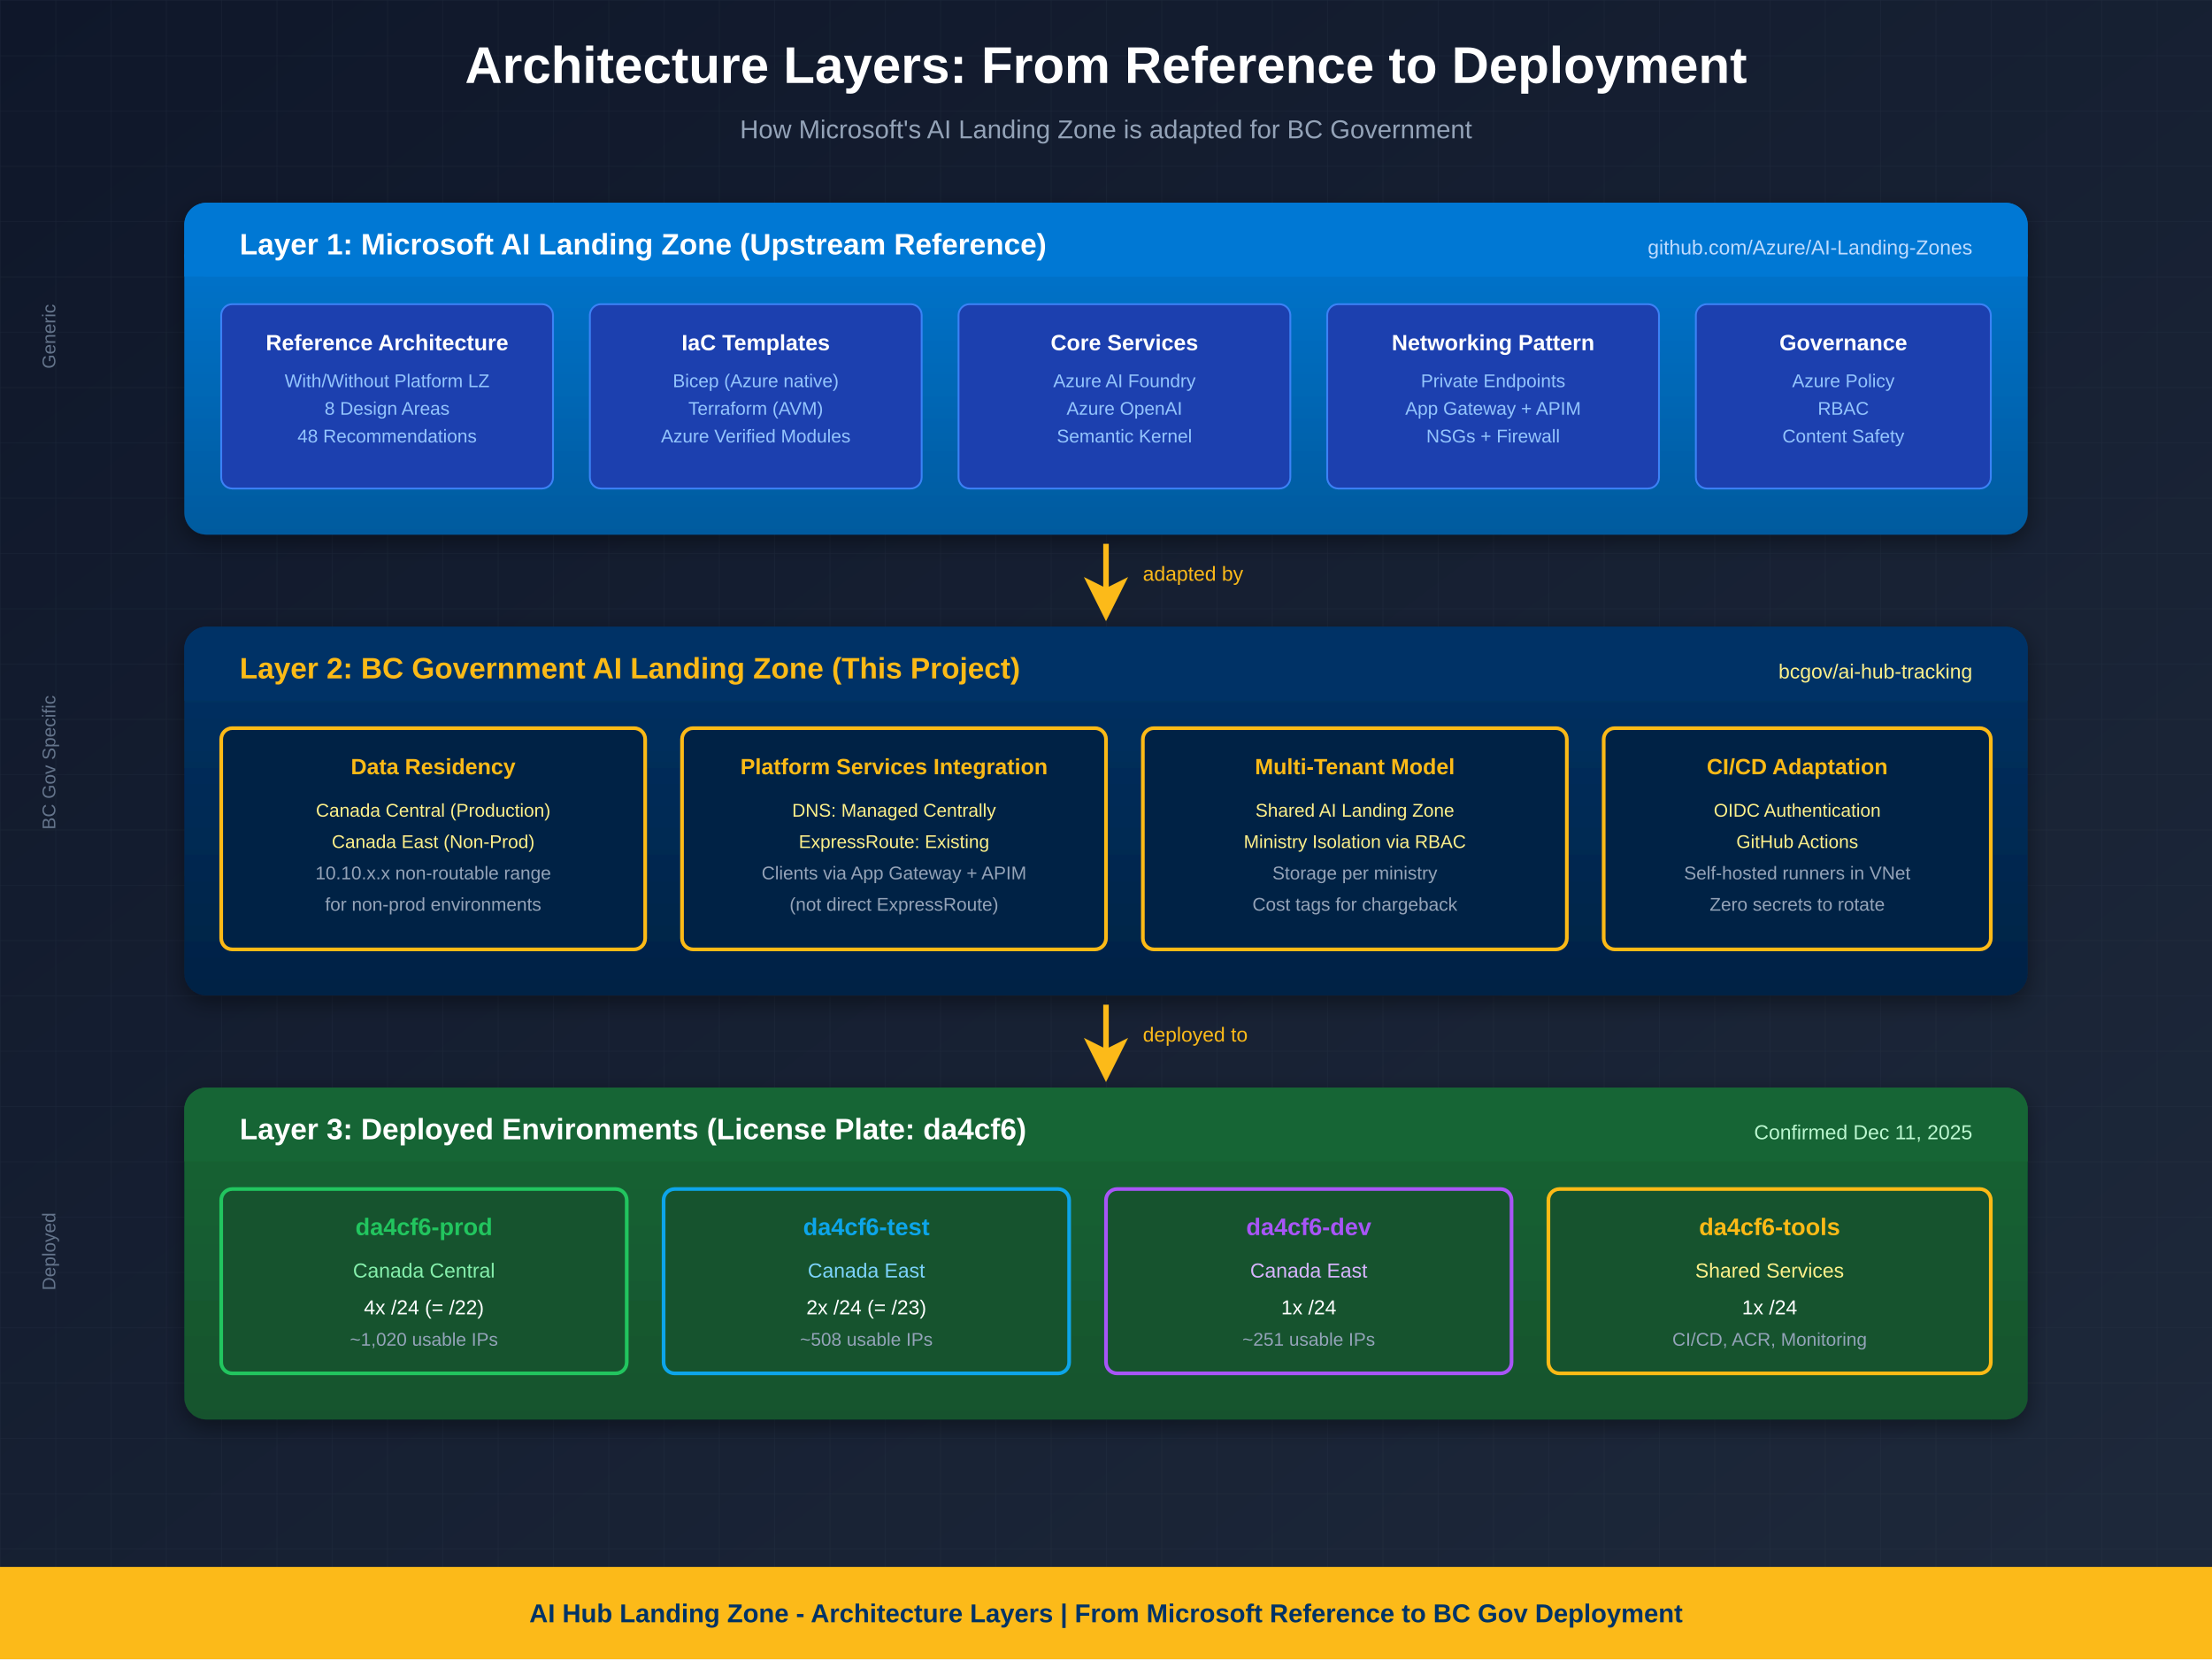
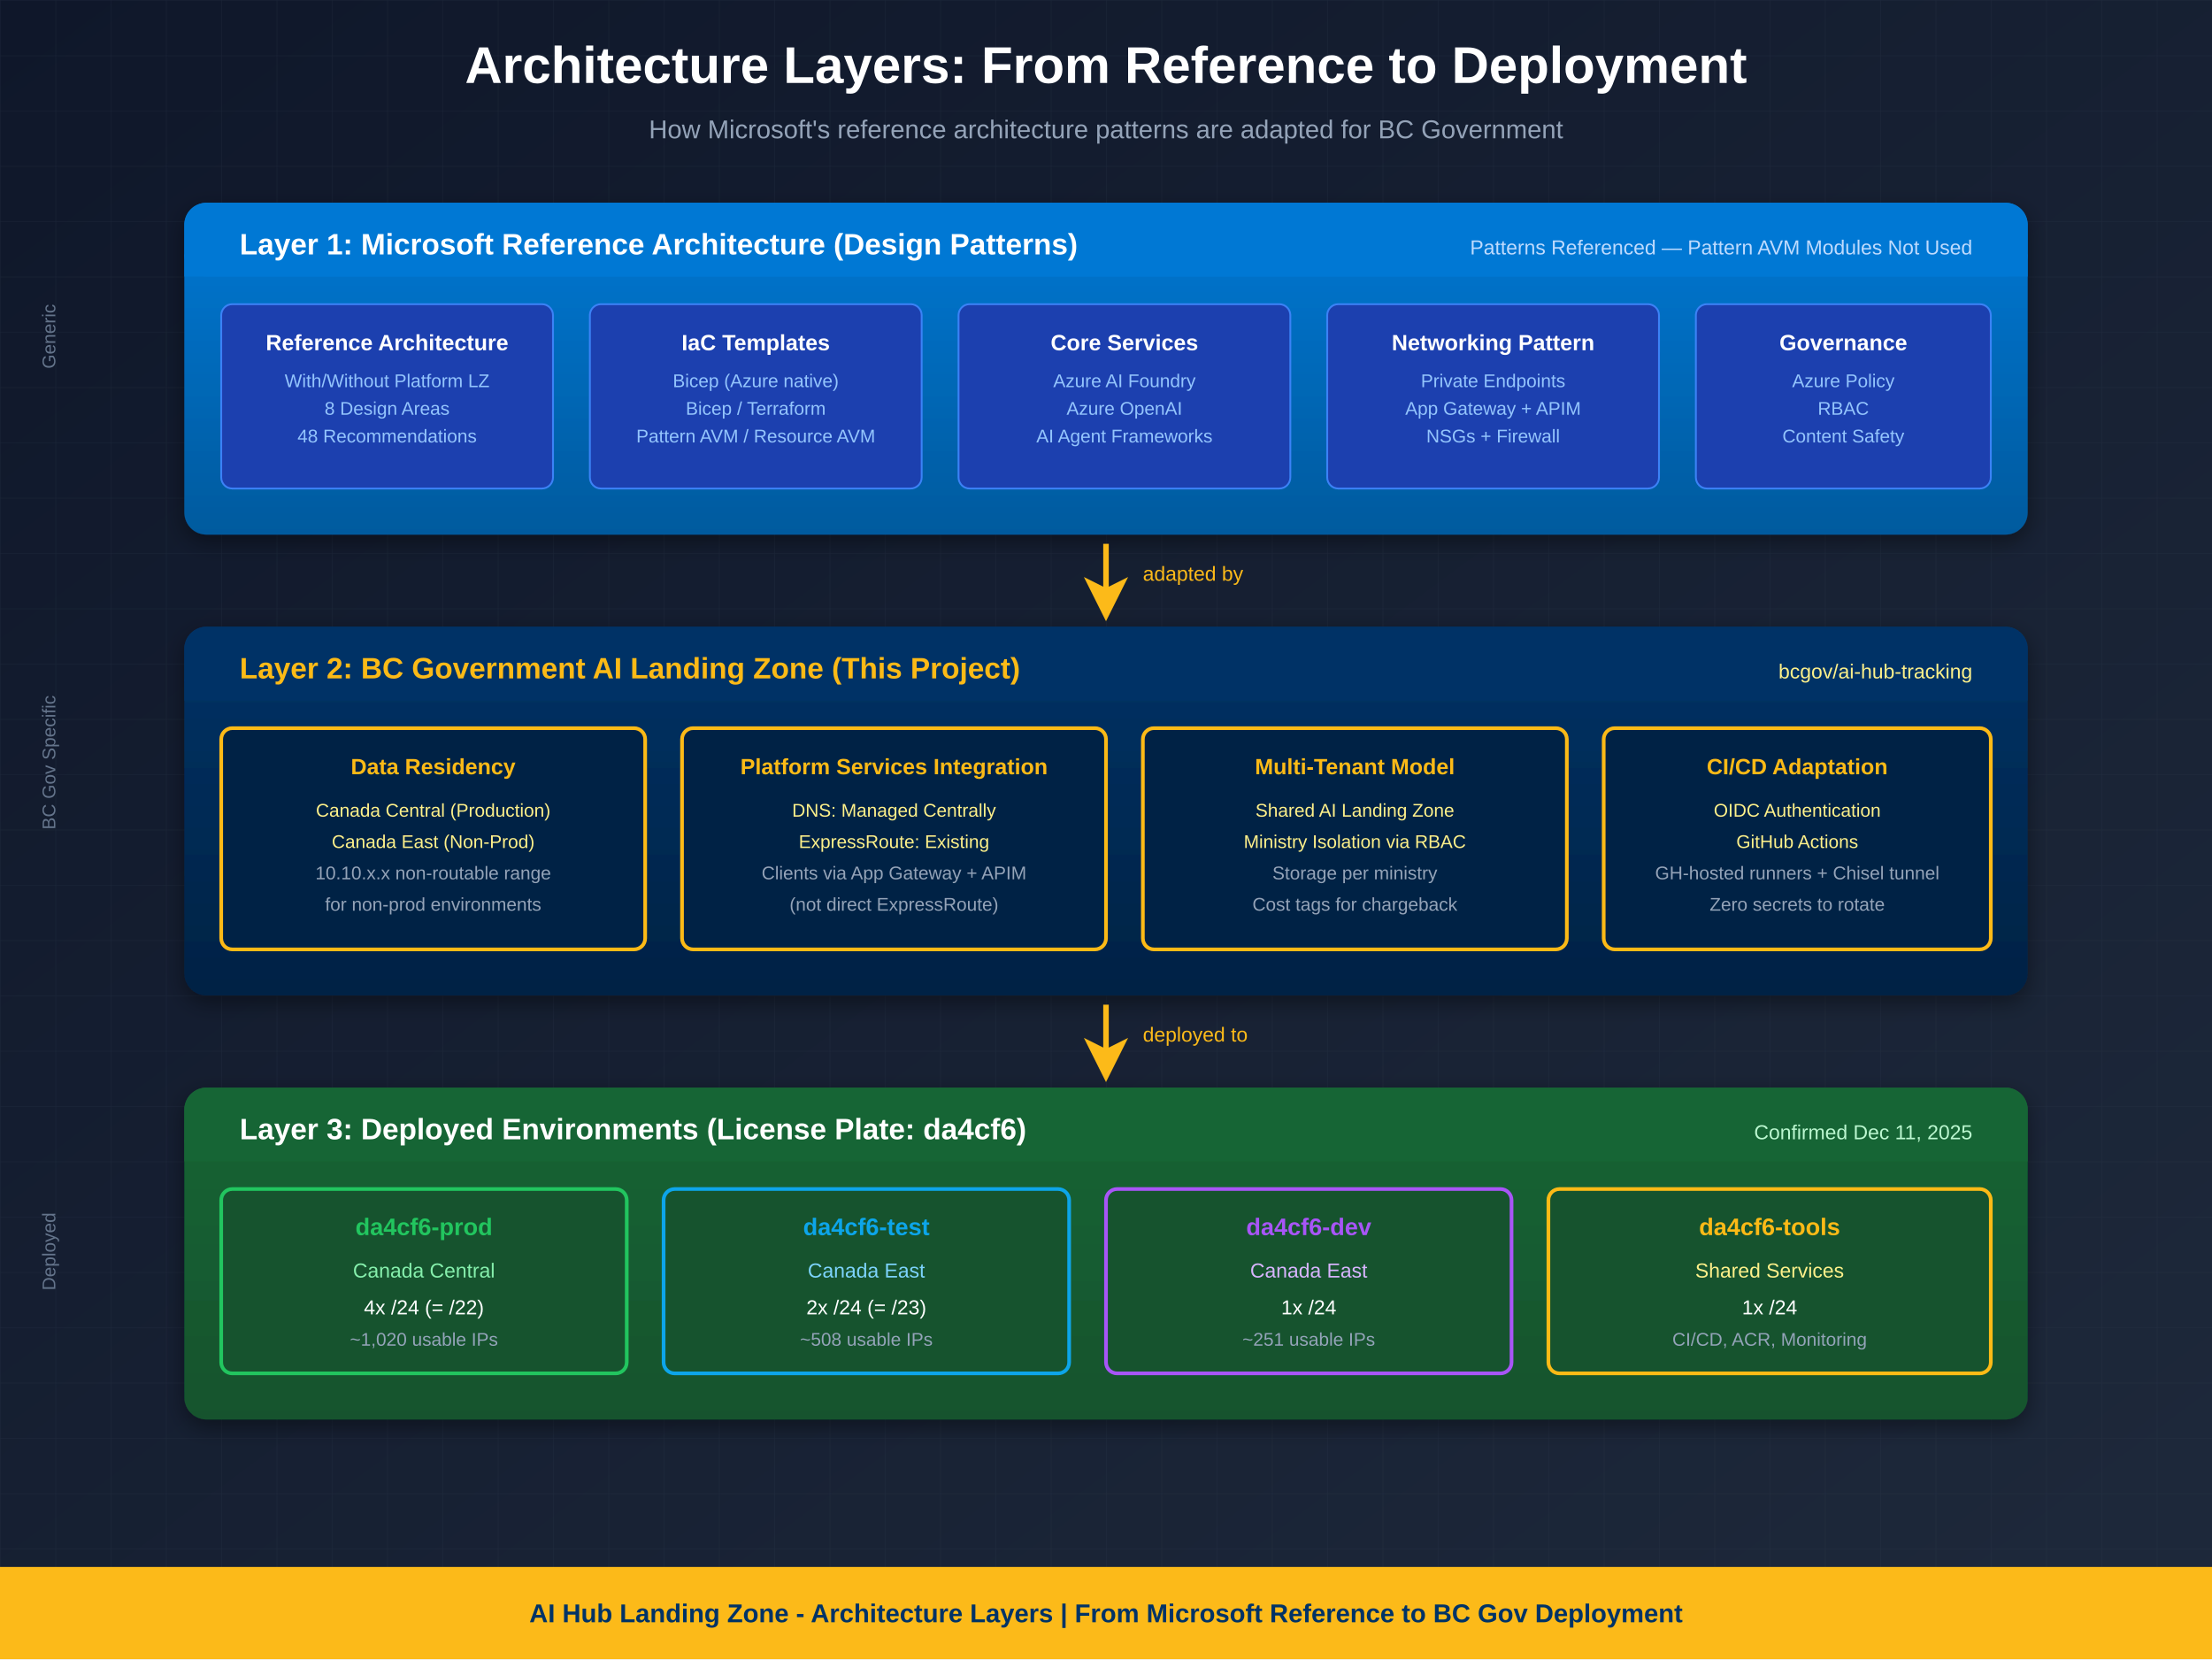
<svg xmlns="http://www.w3.org/2000/svg" viewBox="0 0 1200 900">
  <defs>
    <linearGradient id="bgGrad" x1="0%" y1="0%" x2="100%" y2="100%">
      <stop offset="0%" style="stop-color:#0f172a" />
      <stop offset="100%" style="stop-color:#1e293b" />
    </linearGradient>
    <linearGradient id="msGrad" x1="0%" y1="0%" x2="0%" y2="100%">
      <stop offset="0%" style="stop-color:#0078d4" />
      <stop offset="100%" style="stop-color:#005a9e" />
    </linearGradient>
    <linearGradient id="bcGrad" x1="0%" y1="0%" x2="0%" y2="100%">
      <stop offset="0%" style="stop-color:#003366" />
      <stop offset="100%" style="stop-color:#002244" />
    </linearGradient>
    <linearGradient id="envGrad" x1="0%" y1="0%" x2="0%" y2="100%">
      <stop offset="0%" style="stop-color:#166534" />
      <stop offset="100%" style="stop-color:#14532d" />
    </linearGradient>
    <filter id="shadow">
      <feDropShadow dx="0" dy="4" stdDeviation="6" flood-opacity="0.4" />
    </filter>
    <marker id="arrowDown" markerWidth="12" markerHeight="12" refX="6" refY="6" orient="auto">
      <path d="M2,2 L10,6 L2,10 L4,6 Z" fill="#fcba19" />
    </marker>
  </defs>
  <rect width="1200" height="900" fill="url(#bgGrad)" />
  <pattern id="grid" width="30" height="30" patternUnits="userSpaceOnUse">
    <path d="M 30 0 L 0 0 0 30" fill="none" stroke="#334155" stroke-width="0.5" opacity="0.3" />
  </pattern>
  <rect width="1200" height="900" fill="url(#grid)" />
  <text x="600" y="45" text-anchor="middle" font-family="Arial, sans-serif" font-size="28" font-weight="bold" fill="white">Architecture Layers: From Reference to Deployment</text>
-   <text x="600" y="75" text-anchor="middle" font-family="Arial, sans-serif" font-size="14" fill="#94a3b8">How Microsoft's AI Landing Zone is adapted for BC Government</text>
+   <text x="600" y="75" text-anchor="middle" font-family="Arial, sans-serif" font-size="14" fill="#94a3b8">How Microsoft's reference architecture patterns are adapted for BC Government</text>
  <g filter="url(#shadow)">
    <rect x="100" y="110" width="1000" height="180" rx="12" fill="url(#msGrad)" />
    <rect x="100" y="110" width="1000" height="40" rx="12" fill="#0078d4" />
    <rect x="100" y="138" width="1000" height="12" fill="#0078d4" />
-     <text x="130" y="138" font-family="Arial, sans-serif" font-size="16" font-weight="bold" fill="white">Layer 1: Microsoft AI Landing Zone (Upstream Reference)</text>
-     <text x="1070" y="138" text-anchor="end" font-family="Arial, sans-serif" font-size="11" fill="#bfdbfe">github.com/Azure/AI-Landing-Zones</text>
+     <text x="130" y="138" font-family="Arial, sans-serif" font-size="16" font-weight="bold" fill="white">Layer 1: Microsoft Reference Architecture (Design Patterns)</text>
+     <text x="1070" y="138" text-anchor="end" font-family="Arial, sans-serif" font-size="11" fill="#bfdbfe">Patterns Referenced — Pattern AVM Modules Not Used</text>
    <g transform="translate(120, 165)">
      <rect x="0" y="0" width="180" height="100" rx="6" fill="#1e40af" stroke="#3b82f6" stroke-width="1" />
      <text x="90" y="25" text-anchor="middle" font-family="Arial, sans-serif" font-size="12" font-weight="bold" fill="white">Reference Architecture</text>
      <text x="90" y="45" text-anchor="middle" font-family="Arial, sans-serif" font-size="10" fill="#93c5fd">With/Without Platform LZ</text>
      <text x="90" y="60" text-anchor="middle" font-family="Arial, sans-serif" font-size="10" fill="#93c5fd">8 Design Areas</text>
      <text x="90" y="75" text-anchor="middle" font-family="Arial, sans-serif" font-size="10" fill="#93c5fd">48 Recommendations</text>
    </g>
    <g transform="translate(320, 165)">
      <rect x="0" y="0" width="180" height="100" rx="6" fill="#1e40af" stroke="#3b82f6" stroke-width="1" />
      <text x="90" y="25" text-anchor="middle" font-family="Arial, sans-serif" font-size="12" font-weight="bold" fill="white">IaC Templates</text>
      <text x="90" y="45" text-anchor="middle" font-family="Arial, sans-serif" font-size="10" fill="#93c5fd">Bicep (Azure native)</text>
-       <text x="90" y="60" text-anchor="middle" font-family="Arial, sans-serif" font-size="10" fill="#93c5fd">Terraform (AVM)</text>
-       <text x="90" y="75" text-anchor="middle" font-family="Arial, sans-serif" font-size="10" fill="#93c5fd">Azure Verified Modules</text>
+       <text x="90" y="60" text-anchor="middle" font-family="Arial, sans-serif" font-size="10" fill="#93c5fd">Bicep / Terraform</text>
+       <text x="90" y="75" text-anchor="middle" font-family="Arial, sans-serif" font-size="10" fill="#93c5fd">Pattern AVM / Resource AVM</text>
    </g>
    <g transform="translate(520, 165)">
      <rect x="0" y="0" width="180" height="100" rx="6" fill="#1e40af" stroke="#3b82f6" stroke-width="1" />
      <text x="90" y="25" text-anchor="middle" font-family="Arial, sans-serif" font-size="12" font-weight="bold" fill="white">Core Services</text>
      <text x="90" y="45" text-anchor="middle" font-family="Arial, sans-serif" font-size="10" fill="#93c5fd">Azure AI Foundry</text>
      <text x="90" y="60" text-anchor="middle" font-family="Arial, sans-serif" font-size="10" fill="#93c5fd">Azure OpenAI</text>
-       <text x="90" y="75" text-anchor="middle" font-family="Arial, sans-serif" font-size="10" fill="#93c5fd">Semantic Kernel</text>
+       <text x="90" y="75" text-anchor="middle" font-family="Arial, sans-serif" font-size="10" fill="#93c5fd">AI Agent Frameworks</text>
    </g>
    <g transform="translate(720, 165)">
      <rect x="0" y="0" width="180" height="100" rx="6" fill="#1e40af" stroke="#3b82f6" stroke-width="1" />
      <text x="90" y="25" text-anchor="middle" font-family="Arial, sans-serif" font-size="12" font-weight="bold" fill="white">Networking Pattern</text>
      <text x="90" y="45" text-anchor="middle" font-family="Arial, sans-serif" font-size="10" fill="#93c5fd">Private Endpoints</text>
      <text x="90" y="60" text-anchor="middle" font-family="Arial, sans-serif" font-size="10" fill="#93c5fd">App Gateway + APIM</text>
      <text x="90" y="75" text-anchor="middle" font-family="Arial, sans-serif" font-size="10" fill="#93c5fd">NSGs + Firewall</text>
    </g>
    <g transform="translate(920, 165)">
      <rect x="0" y="0" width="160" height="100" rx="6" fill="#1e40af" stroke="#3b82f6" stroke-width="1" />
      <text x="80" y="25" text-anchor="middle" font-family="Arial, sans-serif" font-size="12" font-weight="bold" fill="white">Governance</text>
      <text x="80" y="45" text-anchor="middle" font-family="Arial, sans-serif" font-size="10" fill="#93c5fd">Azure Policy</text>
      <text x="80" y="60" text-anchor="middle" font-family="Arial, sans-serif" font-size="10" fill="#93c5fd">RBAC</text>
      <text x="80" y="75" text-anchor="middle" font-family="Arial, sans-serif" font-size="10" fill="#93c5fd">Content Safety</text>
    </g>
  </g>
  <path d="M 600 295 L 600 325" stroke="#fcba19" stroke-width="3" fill="none" marker-end="url(#arrowDown)" />
  <text x="620" y="315" font-family="Arial, sans-serif" font-size="11" fill="#fcba19">adapted by</text>
  <g filter="url(#shadow)">
    <rect x="100" y="340" width="1000" height="200" rx="12" fill="url(#bcGrad)" />
    <rect x="100" y="340" width="1000" height="40" rx="12" fill="#003366" />
    <rect x="100" y="368" width="1000" height="12" fill="#003366" />
    <text x="130" y="368" font-family="Arial, sans-serif" font-size="16" font-weight="bold" fill="#fcba19">Layer 2: BC Government AI Landing Zone (This Project)</text>
    <text x="1070" y="368" text-anchor="end" font-family="Arial, sans-serif" font-size="11" fill="#fef08a">bcgov/ai-hub-tracking</text>
    <g transform="translate(120, 395)">
      <rect x="0" y="0" width="230" height="120" rx="6" fill="#002244" stroke="#fcba19" stroke-width="2" />
      <text x="115" y="25" text-anchor="middle" font-family="Arial, sans-serif" font-size="12" font-weight="bold" fill="#fcba19">Data Residency</text>
      <text x="115" y="48" text-anchor="middle" font-family="Arial, sans-serif" font-size="10" fill="#fef08a">Canada Central (Production)</text>
      <text x="115" y="65" text-anchor="middle" font-family="Arial, sans-serif" font-size="10" fill="#fef08a">Canada East (Non-Prod)</text>
      <text x="115" y="82" text-anchor="middle" font-family="Arial, sans-serif" font-size="10" fill="#94a3b8">10.10.x.x non-routable range</text>
      <text x="115" y="99" text-anchor="middle" font-family="Arial, sans-serif" font-size="10" fill="#94a3b8">for non-prod environments</text>
    </g>
    <g transform="translate(370, 395)">
      <rect x="0" y="0" width="230" height="120" rx="6" fill="#002244" stroke="#fcba19" stroke-width="2" />
      <text x="115" y="25" text-anchor="middle" font-family="Arial, sans-serif" font-size="12" font-weight="bold" fill="#fcba19">Platform Services Integration</text>
      <text x="115" y="48" text-anchor="middle" font-family="Arial, sans-serif" font-size="10" fill="#fef08a">DNS: Managed Centrally</text>
      <text x="115" y="65" text-anchor="middle" font-family="Arial, sans-serif" font-size="10" fill="#fef08a">ExpressRoute: Existing</text>
      <text x="115" y="82" text-anchor="middle" font-family="Arial, sans-serif" font-size="10" fill="#94a3b8">Clients via App Gateway + APIM</text>
      <text x="115" y="99" text-anchor="middle" font-family="Arial, sans-serif" font-size="10" fill="#94a3b8">(not direct ExpressRoute)</text>
    </g>
    <g transform="translate(620, 395)">
      <rect x="0" y="0" width="230" height="120" rx="6" fill="#002244" stroke="#fcba19" stroke-width="2" />
      <text x="115" y="25" text-anchor="middle" font-family="Arial, sans-serif" font-size="12" font-weight="bold" fill="#fcba19">Multi-Tenant Model</text>
      <text x="115" y="48" text-anchor="middle" font-family="Arial, sans-serif" font-size="10" fill="#fef08a">Shared AI Landing Zone</text>
      <text x="115" y="65" text-anchor="middle" font-family="Arial, sans-serif" font-size="10" fill="#fef08a">Ministry Isolation via RBAC</text>
      <text x="115" y="82" text-anchor="middle" font-family="Arial, sans-serif" font-size="10" fill="#94a3b8">Storage per ministry</text>
      <text x="115" y="99" text-anchor="middle" font-family="Arial, sans-serif" font-size="10" fill="#94a3b8">Cost tags for chargeback</text>
    </g>
    <g transform="translate(870, 395)">
      <rect x="0" y="0" width="210" height="120" rx="6" fill="#002244" stroke="#fcba19" stroke-width="2" />
      <text x="105" y="25" text-anchor="middle" font-family="Arial, sans-serif" font-size="12" font-weight="bold" fill="#fcba19">CI/CD Adaptation</text>
      <text x="105" y="48" text-anchor="middle" font-family="Arial, sans-serif" font-size="10" fill="#fef08a">OIDC Authentication</text>
      <text x="105" y="65" text-anchor="middle" font-family="Arial, sans-serif" font-size="10" fill="#fef08a">GitHub Actions</text>
-       <text x="105" y="82" text-anchor="middle" font-family="Arial, sans-serif" font-size="10" fill="#94a3b8">Self-hosted runners in VNet</text>
+       <text x="105" y="82" text-anchor="middle" font-family="Arial, sans-serif" font-size="10" fill="#94a3b8">GH-hosted runners + Chisel tunnel</text>
      <text x="105" y="99" text-anchor="middle" font-family="Arial, sans-serif" font-size="10" fill="#94a3b8">Zero secrets to rotate</text>
    </g>
  </g>
  <path d="M 600 545 L 600 575" stroke="#fcba19" stroke-width="3" fill="none" marker-end="url(#arrowDown)" />
  <text x="620" y="565" font-family="Arial, sans-serif" font-size="11" fill="#fcba19">deployed to</text>
  <g filter="url(#shadow)">
    <rect x="100" y="590" width="1000" height="180" rx="12" fill="url(#envGrad)" />
    <rect x="100" y="590" width="1000" height="40" rx="12" fill="#166534" />
    <rect x="100" y="618" width="1000" height="12" fill="#166534" />
    <text x="130" y="618" font-family="Arial, sans-serif" font-size="16" font-weight="bold" fill="white">Layer 3: Deployed Environments (License Plate: da4cf6)</text>
    <text x="1070" y="618" text-anchor="end" font-family="Arial, sans-serif" font-size="11" fill="#bbf7d0">Confirmed Dec 11, 2025</text>
    <g transform="translate(120, 645)">
      <rect x="0" y="0" width="220" height="100" rx="6" fill="#14532d" stroke="#22c55e" stroke-width="2" />
      <text x="110" y="25" text-anchor="middle" font-family="Arial, sans-serif" font-size="13" font-weight="bold" fill="#22c55e">da4cf6-prod</text>
      <text x="110" y="48" text-anchor="middle" font-family="Arial, sans-serif" font-size="11" fill="#86efac">Canada Central</text>
      <text x="110" y="68" text-anchor="middle" font-family="Arial, sans-serif" font-size="11" fill="white">4x /24 (= /22)</text>
      <text x="110" y="85" text-anchor="middle" font-family="Arial, sans-serif" font-size="10" fill="#94a3b8">~1,020 usable IPs</text>
    </g>
    <g transform="translate(360, 645)">
      <rect x="0" y="0" width="220" height="100" rx="6" fill="#14532d" stroke="#0ea5e9" stroke-width="2" />
      <text x="110" y="25" text-anchor="middle" font-family="Arial, sans-serif" font-size="13" font-weight="bold" fill="#0ea5e9">da4cf6-test</text>
      <text x="110" y="48" text-anchor="middle" font-family="Arial, sans-serif" font-size="11" fill="#7dd3fc">Canada East</text>
      <text x="110" y="68" text-anchor="middle" font-family="Arial, sans-serif" font-size="11" fill="white">2x /24 (= /23)</text>
      <text x="110" y="85" text-anchor="middle" font-family="Arial, sans-serif" font-size="10" fill="#94a3b8">~508 usable IPs</text>
    </g>
    <g transform="translate(600, 645)">
      <rect x="0" y="0" width="220" height="100" rx="6" fill="#14532d" stroke="#a855f7" stroke-width="2" />
      <text x="110" y="25" text-anchor="middle" font-family="Arial, sans-serif" font-size="13" font-weight="bold" fill="#a855f7">da4cf6-dev</text>
      <text x="110" y="48" text-anchor="middle" font-family="Arial, sans-serif" font-size="11" fill="#d8b4fe">Canada East</text>
      <text x="110" y="68" text-anchor="middle" font-family="Arial, sans-serif" font-size="11" fill="white">1x /24</text>
      <text x="110" y="85" text-anchor="middle" font-family="Arial, sans-serif" font-size="10" fill="#94a3b8">~251 usable IPs</text>
    </g>
    <g transform="translate(840, 645)">
      <rect x="0" y="0" width="240" height="100" rx="6" fill="#14532d" stroke="#fcba19" stroke-width="2" />
      <text x="120" y="25" text-anchor="middle" font-family="Arial, sans-serif" font-size="13" font-weight="bold" fill="#fcba19">da4cf6-tools</text>
      <text x="120" y="48" text-anchor="middle" font-family="Arial, sans-serif" font-size="11" fill="#fef08a">Shared Services</text>
      <text x="120" y="68" text-anchor="middle" font-family="Arial, sans-serif" font-size="11" fill="white">1x /24</text>
      <text x="120" y="85" text-anchor="middle" font-family="Arial, sans-serif" font-size="10" fill="#94a3b8">CI/CD, ACR, Monitoring</text>
    </g>
  </g>
  <g transform="translate(30, 200)">
    <text x="0" y="0" font-family="Arial, sans-serif" font-size="10" fill="#64748b" transform="rotate(-90)">Generic</text>
  </g>
  <g transform="translate(30, 450)">
    <text x="0" y="0" font-family="Arial, sans-serif" font-size="10" fill="#64748b" transform="rotate(-90)">BC Gov Specific</text>
  </g>
  <g transform="translate(30, 700)">
    <text x="0" y="0" font-family="Arial, sans-serif" font-size="10" fill="#64748b" transform="rotate(-90)">Deployed</text>
  </g>
  <rect x="0" y="850" width="1200" height="50" fill="#fcba19" />
  <text x="600" y="880" text-anchor="middle" font-family="Arial, sans-serif" font-size="14" font-weight="bold" fill="#003366">AI Hub Landing Zone - Architecture Layers | From Microsoft Reference to BC Gov Deployment</text>
</svg>
